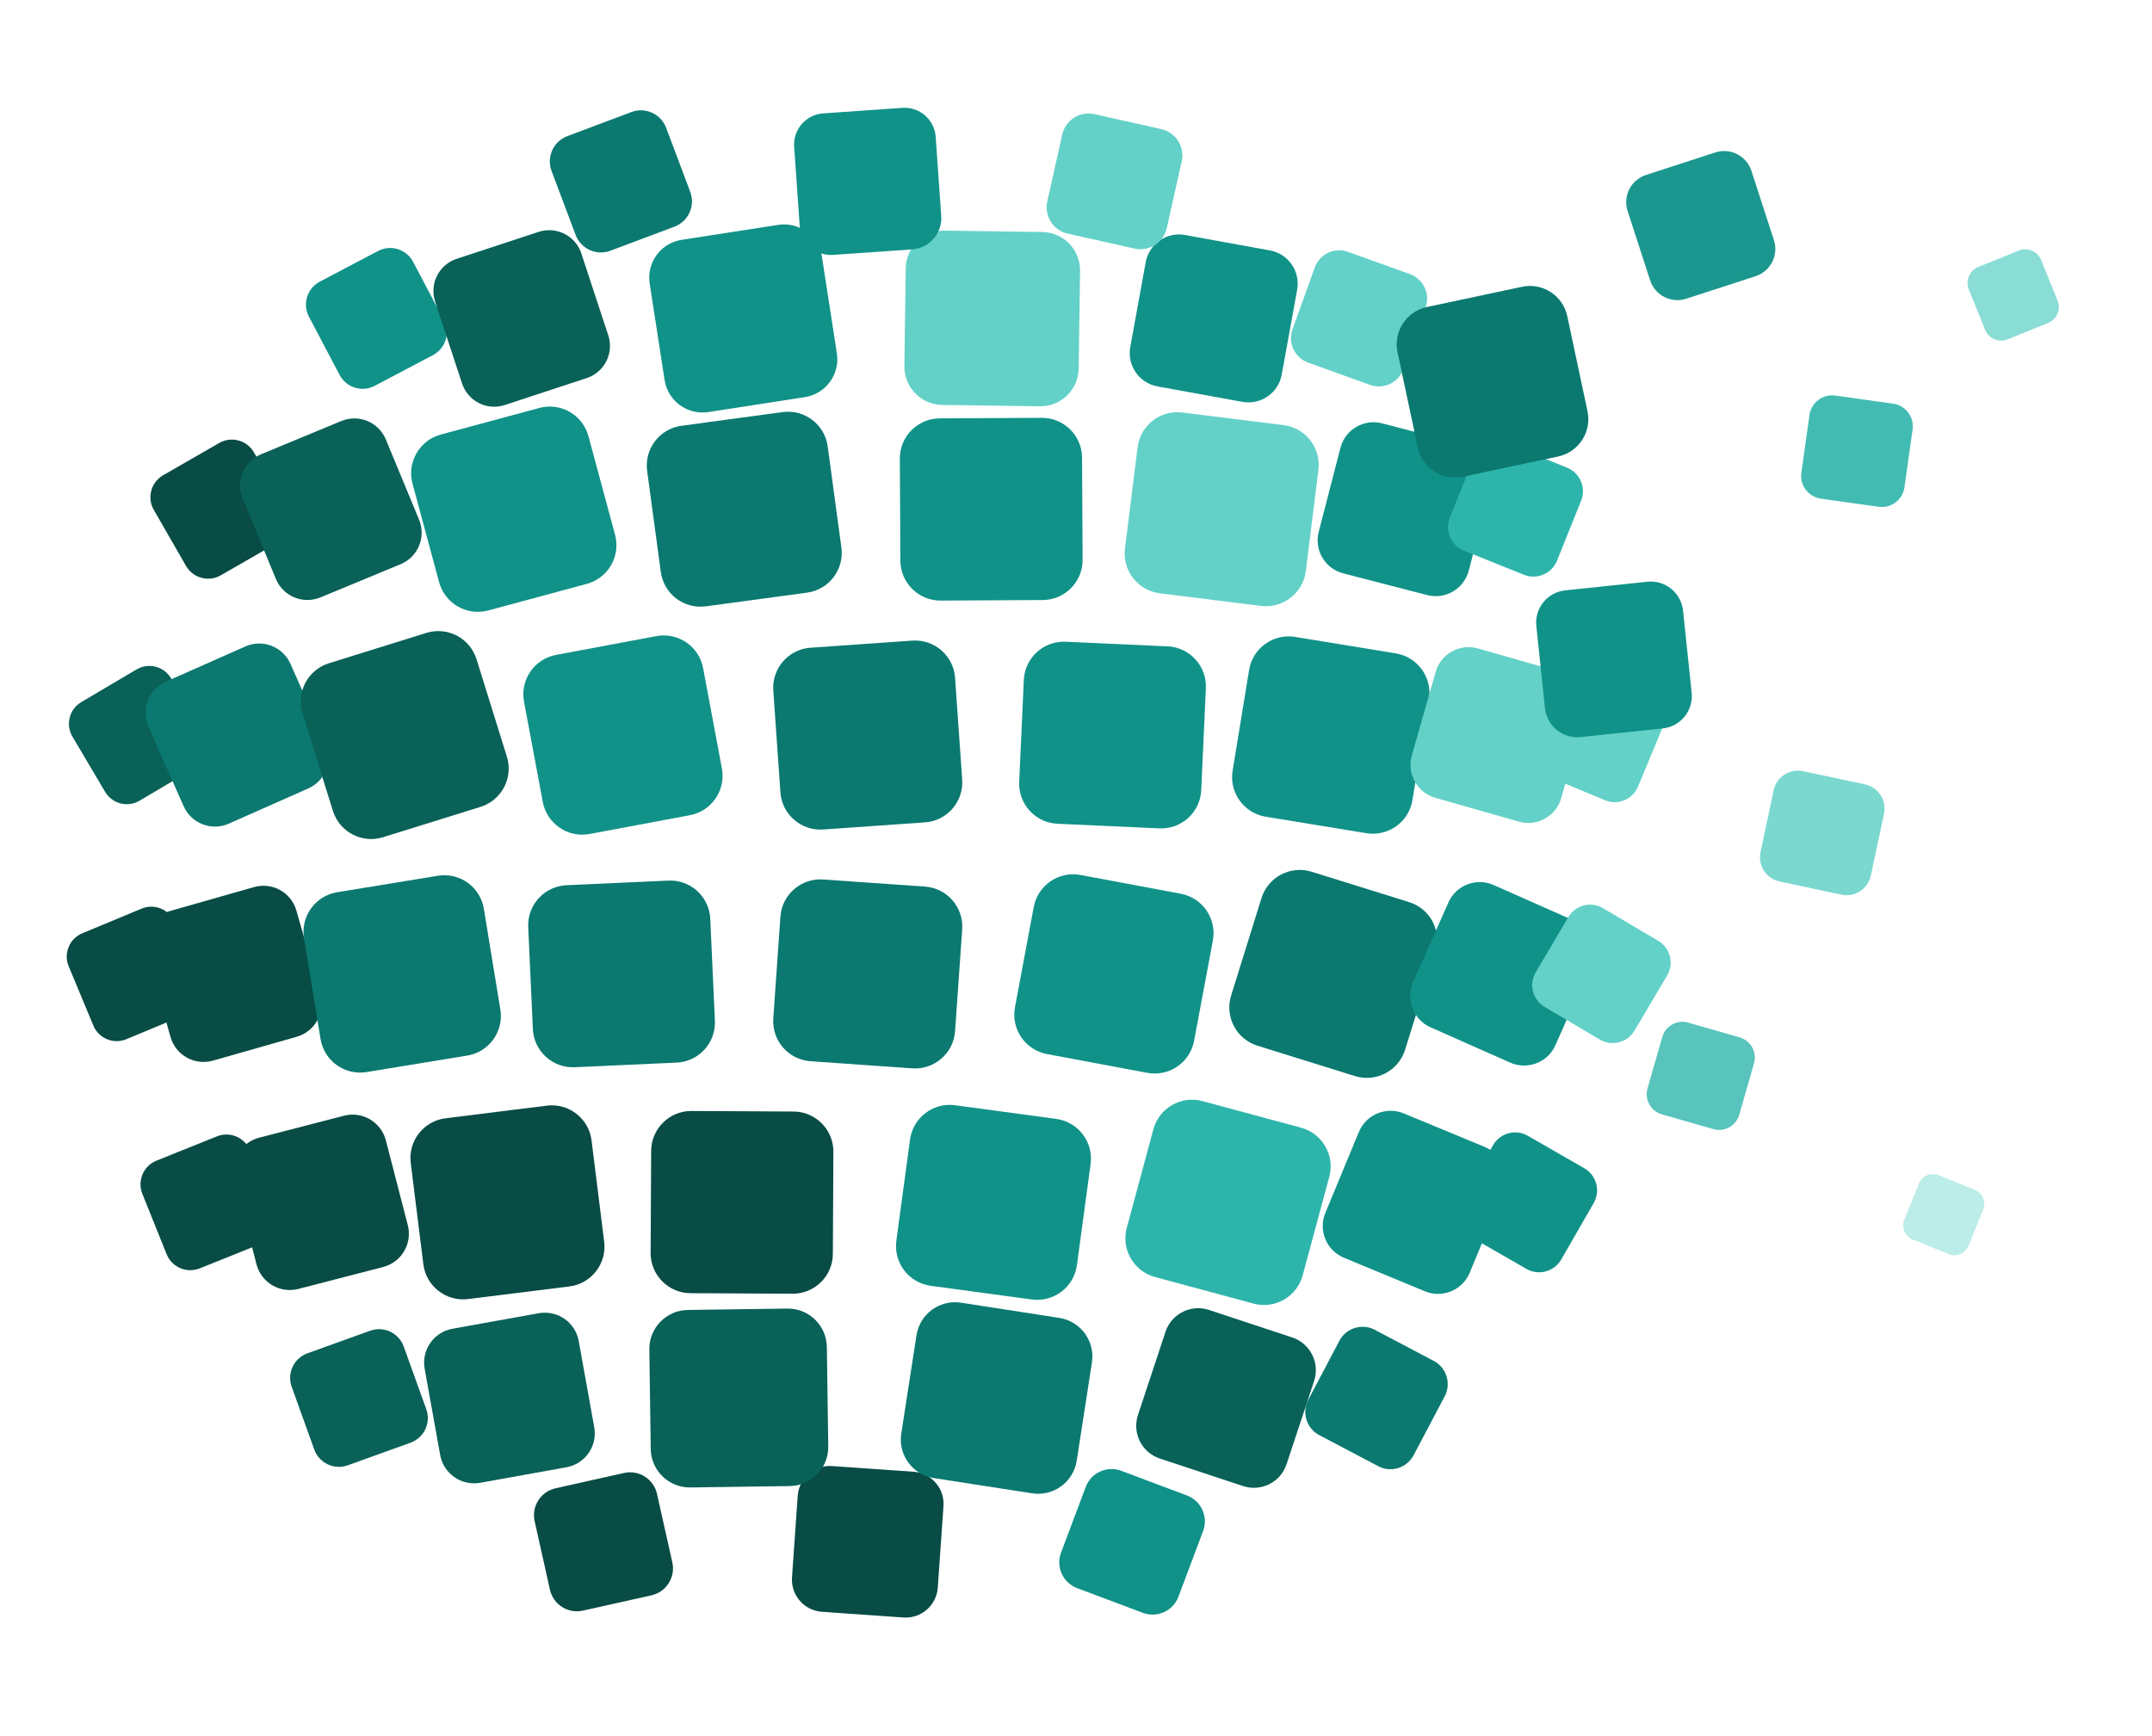
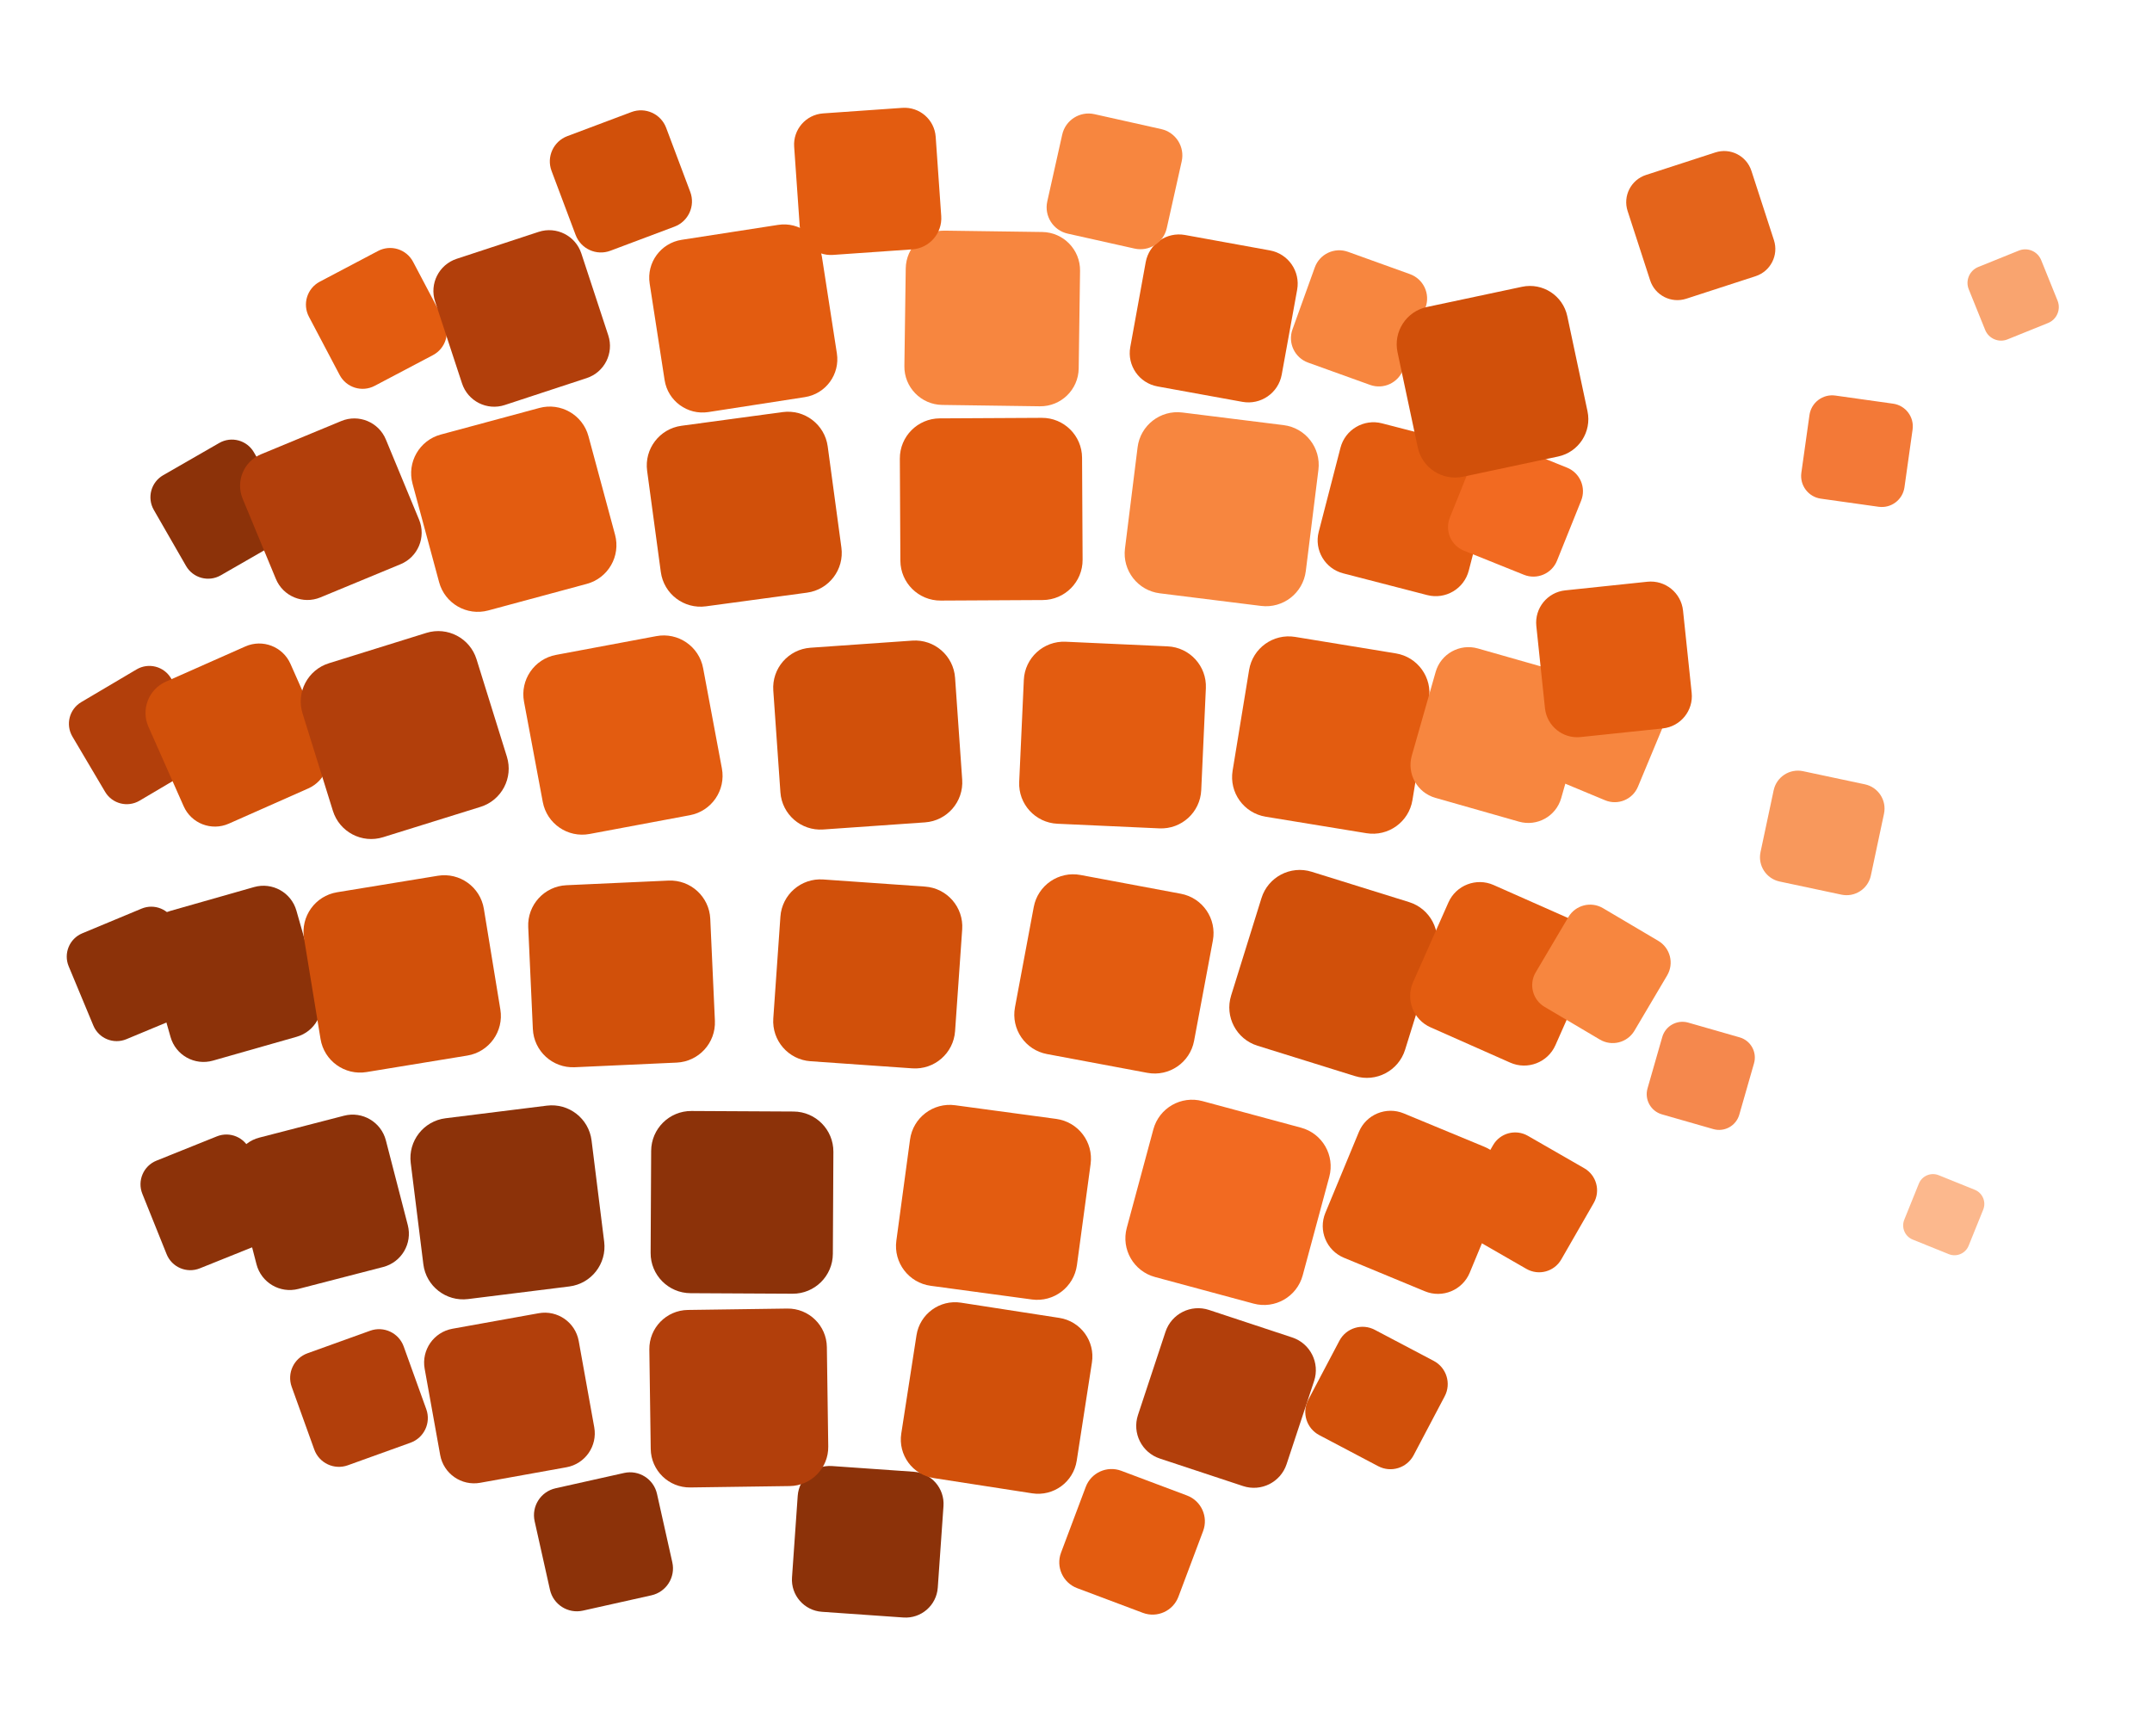
<svg xmlns="http://www.w3.org/2000/svg" viewBox="0 0 248 200" role="img" aria-hidden="true">
-   <rect x="62.32" y="170.48" width="14.45" height="14.45" rx="3.18" fill="#084c45" transform="rotate(-12.6 69.54 177.70)" />
-   <rect x="91.58" y="169.28" width="16.84" height="16.84" rx="3.71" fill="#084c45" transform="rotate(4.0 100.00 177.70)" />
-   <rect x="123.24" y="170.48" width="14.45" height="14.45" rx="3.18" fill="#109289" transform="rotate(20.6 130.46 177.70)" />
-   <rect x="34.51" y="154.27" width="13.72" height="13.72" rx="3.02" fill="#096158" transform="rotate(-19.8 41.37 161.13)" />
-   <rect x="49.69" y="152.11" width="18.04" height="18.04" rx="3.97" fill="#096158" transform="rotate(-10.2 58.71 161.13)" />
-   <rect x="74.91" y="150.90" width="20.46" height="20.46" rx="4.50" fill="#096158" transform="rotate(-0.8 85.15 161.13)" />
-   <rect x="104.62" y="150.90" width="20.46" height="20.46" rx="4.50" fill="#0b7970" transform="rotate(8.8 114.85 161.13)" />
-   <rect x="132.27" y="152.11" width="18.04" height="18.04" rx="3.97" fill="#096158" transform="rotate(18.3 141.29 161.13)" />
-   <rect x="151.77" y="154.27" width="13.72" height="13.72" rx="3.02" fill="#0b7970" transform="rotate(27.8 158.63 161.13)" />
-   <rect x="17.32" y="131.89" width="13.38" height="13.38" rx="2.94" fill="#084c45" transform="rotate(-21.9 24.01 138.58)" />
-   <rect x="28.01" y="129.57" width="18.01" height="18.01" rx="3.96" fill="#084c45" transform="rotate(-14.5 37.02 138.58)" />
-   <rect x="47.98" y="128.08" width="21.00" height="21.00" rx="4.62" fill="#084c45" transform="rotate(-7.1 58.48 138.58)" />
-   <rect x="75.01" y="128.08" width="21.00" height="21.00" rx="4.62" fill="#084c45" transform="rotate(0.3 85.51 138.58)" />
-   <rect x="103.99" y="128.08" width="21.00" height="21.00" rx="4.62" fill="#109289" transform="rotate(7.7 114.49 138.58)" />
-   <rect x="131.02" y="128.08" width="21.00" height="21.00" rx="4.62" fill="#2eb5ab" transform="rotate(15.1 141.52 138.58)" />
-   <rect x="153.98" y="129.57" width="18.01" height="18.01" rx="3.96" fill="#109289" transform="rotate(22.5 162.98 138.58)" />
-   <rect x="169.30" y="131.89" width="13.38" height="13.38" rx="2.94" fill="#109289" transform="rotate(29.9 175.99 138.58)" />
-   <rect x="8.83" y="105.64" width="13.22" height="13.22" rx="2.91" fill="#084c45" transform="rotate(-22.6 15.44 112.25)" />
-   <rect x="17.94" y="103.27" width="17.94" height="17.94" rx="3.95" fill="#084c45" transform="rotate(-15.9 26.92 112.25)" />
-   <rect x="35.85" y="101.75" width="21.00" height="21.00" rx="4.62" fill="#0b7970" transform="rotate(-9.3 46.35 112.25)" />
-   <rect x="61.13" y="101.75" width="21.00" height="21.00" rx="4.62" fill="#0b7970" transform="rotate(-2.6 71.63 112.25)" />
-   <rect x="89.50" y="101.75" width="21.00" height="21.00" rx="4.62" fill="#0b7970" transform="rotate(4.0 100.00 112.25)" />
-   <rect x="117.87" y="101.75" width="21.00" height="21.00" rx="4.62" fill="#109289" transform="rotate(10.6 128.37 112.25)" />
-   <rect x="143.15" y="101.75" width="21.00" height="21.00" rx="4.62" fill="#0b7970" transform="rotate(17.3 153.65 112.25)" />
-   <rect x="164.11" y="103.27" width="17.94" height="17.94" rx="3.95" fill="#109289" transform="rotate(23.9 173.08 112.25)" />
-   <rect x="177.94" y="105.64" width="13.22" height="13.22" rx="2.91" fill="#63d1c7" transform="rotate(30.6 184.56 112.25)" />
-   <rect x="9.31" y="78.12" width="13.20" height="13.20" rx="2.90" fill="#096158" transform="rotate(-30.6 15.91 84.72)" />
-   <rect x="18.37" y="75.77" width="17.90" height="17.90" rx="3.94" fill="#0b7970" transform="rotate(-23.9 27.32 84.72)" />
-   <rect x="36.14" y="74.22" width="21.00" height="21.00" rx="4.62" fill="#096158" transform="rotate(-17.3 46.64 84.72)" />
-   <rect x="61.29" y="74.22" width="21.00" height="21.00" rx="4.62" fill="#109289" transform="rotate(-10.6 71.79 84.72)" />
-   <rect x="89.50" y="74.22" width="21.00" height="21.00" rx="4.62" fill="#0b7970" transform="rotate(-4.0 100.00 84.72)" />
-   <rect x="117.71" y="74.22" width="21.00" height="21.00" rx="4.62" fill="#109289" transform="rotate(2.6 128.21 84.72)" />
-   <rect x="142.86" y="74.22" width="21.00" height="21.00" rx="4.62" fill="#109289" transform="rotate(9.3 153.36 84.72)" />
-   <rect x="163.73" y="75.77" width="17.90" height="17.90" rx="3.94" fill="#63d1c7" transform="rotate(15.9 172.68 84.72)" />
-   <rect x="177.49" y="78.12" width="13.20" height="13.20" rx="2.90" fill="#63d1c7" transform="rotate(22.6 184.09 84.72)" />
-   <rect x="18.70" y="52.03" width="13.31" height="13.31" rx="2.93" fill="#084c45" transform="rotate(-29.9 25.35 58.69)" />
-   <rect x="29.20" y="49.76" width="17.86" height="17.86" rx="3.93" fill="#096158" transform="rotate(-22.5 38.13 58.69)" />
-   <rect x="48.71" y="48.19" width="21.00" height="21.00" rx="4.62" fill="#109289" transform="rotate(-15.1 59.21 58.69)" />
-   <rect x="75.27" y="48.19" width="21.00" height="21.00" rx="4.62" fill="#0b7970" transform="rotate(-7.7 85.77 58.69)" />
-   <rect x="103.73" y="48.19" width="21.00" height="21.00" rx="4.62" fill="#109289" transform="rotate(-0.3 114.23 58.69)" />
-   <rect x="130.29" y="48.19" width="21.00" height="21.00" rx="4.62" fill="#63d1c7" transform="rotate(7.1 140.79 58.69)" />
-   <rect x="152.94" y="49.76" width="17.86" height="17.86" rx="3.93" fill="#109289" transform="rotate(14.5 161.87 58.69)" />
-   <rect x="167.99" y="52.03" width="13.31" height="13.31" rx="2.93" fill="#2eb5ab" transform="rotate(21.9 174.65 58.69)" />
-   <rect x="36.59" y="29.91" width="13.57" height="13.57" rx="2.99" fill="#109289" transform="rotate(-27.8 43.38 36.70)" />
-   <rect x="51.25" y="27.83" width="17.74" height="17.74" rx="3.90" fill="#096158" transform="rotate(-18.2 60.13 36.70)" />
-   <rect x="75.61" y="26.66" width="20.09" height="20.09" rx="4.42" fill="#109289" transform="rotate(-8.8 85.66 36.70)" />
-   <rect x="104.30" y="26.66" width="20.09" height="20.09" rx="4.42" fill="#63d1c7" transform="rotate(0.8 114.34 36.70)" />
-   <rect x="131.00" y="27.83" width="17.74" height="17.74" rx="3.90" fill="#109289" transform="rotate(10.3 139.87 36.70)" />
-   <rect x="149.83" y="29.91" width="13.57" height="13.57" rx="2.99" fill="#63d1c7" transform="rotate(19.8 156.62 36.70)" />
-   <rect x="64.50" y="13.85" width="14.11" height="14.11" rx="3.11" fill="#0b7970" transform="rotate(-20.6 71.56 20.91)" />
-   <rect x="91.82" y="12.73" width="16.35" height="16.35" rx="3.60" fill="#109289" transform="rotate(-4.0 100.00 20.91)" />
-   <rect x="121.38" y="13.85" width="14.11" height="14.11" rx="3.11" fill="#63d1c7" transform="rotate(12.6 128.44 20.91)" />
-   <rect x="162.00" y="34.00" width="20.00" height="20.00" rx="4.40" fill="#0b7970" transform="rotate(-12.0 172.00 44.00)" />
-   <rect x="188.50" y="18.50" width="15.00" height="15.00" rx="3.30" fill="#109289" opacity="0.95" transform="rotate(-18.0 196.00 26.00)" />
-   <rect x="208.00" y="46.00" width="12.00" height="12.00" rx="2.64" fill="#2eb5ab" opacity="0.9" transform="rotate(8.0 214.00 52.00)" />
-   <rect x="177.50" y="67.50" width="17.00" height="17.00" rx="3.74" fill="#109289" transform="rotate(-6.0 186.00 76.00)" />
-   <rect x="203.50" y="89.50" width="13.00" height="13.00" rx="2.86" fill="#63d1c7" opacity="0.85" transform="rotate(12.0 210.00 96.00)" />
-   <rect x="227.50" y="29.50" width="9.00" height="9.00" rx="1.98" fill="#63d1c7" opacity="0.75" transform="rotate(-22.0 232.00 34.00)" />
-   <rect x="190.50" y="118.50" width="11.00" height="11.00" rx="2.42" fill="#2eb5ab" opacity="0.8" transform="rotate(16.0 196.00 124.00)" />
-   <rect x="220.00" y="136.00" width="8.00" height="8.00" rx="1.76" fill="#a0e6de" opacity="0.7" transform="rotate(22.0 224.00 140.00)" />
+   <rect x="62.32" y="170.48" width="14.45" height="14.45" rx="3.18" fill="#8c3209" transform="rotate(-12.6 69.54 177.70)" />
+   <rect x="91.58" y="169.28" width="16.84" height="16.84" rx="3.71" fill="#8c3209" transform="rotate(4.0 100.00 177.70)" />
+   <rect x="123.24" y="170.48" width="14.45" height="14.45" rx="3.18" fill="#e35c10" transform="rotate(20.6 130.46 177.70)" />
+   <rect x="34.51" y="154.27" width="13.72" height="13.72" rx="3.02" fill="#b23f0b" transform="rotate(-19.8 41.37 161.13)" />
+   <rect x="49.69" y="152.11" width="18.04" height="18.04" rx="3.97" fill="#b23f0b" transform="rotate(-10.2 58.71 161.13)" />
+   <rect x="74.91" y="150.90" width="20.46" height="20.46" rx="4.50" fill="#b23f0b" transform="rotate(-0.8 85.15 161.13)" />
+   <rect x="104.62" y="150.90" width="20.46" height="20.46" rx="4.50" fill="#d1500a" transform="rotate(8.8 114.85 161.13)" />
+   <rect x="132.27" y="152.11" width="18.04" height="18.04" rx="3.97" fill="#b23f0b" transform="rotate(18.3 141.29 161.13)" />
+   <rect x="151.77" y="154.27" width="13.72" height="13.72" rx="3.02" fill="#d1500a" transform="rotate(27.8 158.63 161.13)" />
+   <rect x="17.32" y="131.89" width="13.38" height="13.38" rx="2.94" fill="#8c3209" transform="rotate(-21.9 24.01 138.58)" />
+   <rect x="28.01" y="129.57" width="18.01" height="18.01" rx="3.96" fill="#8c3209" transform="rotate(-14.5 37.02 138.58)" />
+   <rect x="47.98" y="128.08" width="21.00" height="21.00" rx="4.62" fill="#8c3209" transform="rotate(-7.1 58.48 138.58)" />
+   <rect x="75.01" y="128.08" width="21.00" height="21.00" rx="4.62" fill="#8c3209" transform="rotate(0.3 85.51 138.58)" />
+   <rect x="103.99" y="128.08" width="21.00" height="21.00" rx="4.62" fill="#e35c10" transform="rotate(7.7 114.49 138.58)" />
+   <rect x="131.02" y="128.08" width="21.00" height="21.00" rx="4.62" fill="#f26a21" transform="rotate(15.1 141.52 138.58)" />
+   <rect x="153.98" y="129.57" width="18.01" height="18.01" rx="3.96" fill="#e35c10" transform="rotate(22.5 162.98 138.58)" />
+   <rect x="169.30" y="131.89" width="13.38" height="13.38" rx="2.94" fill="#e35c10" transform="rotate(29.9 175.99 138.58)" />
+   <rect x="8.83" y="105.64" width="13.22" height="13.22" rx="2.91" fill="#8c3209" transform="rotate(-22.6 15.44 112.25)" />
+   <rect x="17.94" y="103.27" width="17.94" height="17.94" rx="3.95" fill="#8c3209" transform="rotate(-15.9 26.92 112.25)" />
+   <rect x="35.85" y="101.75" width="21.00" height="21.00" rx="4.62" fill="#d1500a" transform="rotate(-9.3 46.35 112.25)" />
+   <rect x="61.13" y="101.75" width="21.00" height="21.00" rx="4.62" fill="#d1500a" transform="rotate(-2.6 71.63 112.25)" />
+   <rect x="89.50" y="101.75" width="21.00" height="21.00" rx="4.62" fill="#d1500a" transform="rotate(4.0 100.00 112.25)" />
+   <rect x="117.87" y="101.75" width="21.00" height="21.00" rx="4.62" fill="#e35c10" transform="rotate(10.6 128.37 112.25)" />
+   <rect x="143.15" y="101.75" width="21.00" height="21.00" rx="4.62" fill="#d1500a" transform="rotate(17.3 153.65 112.25)" />
+   <rect x="164.11" y="103.27" width="17.94" height="17.94" rx="3.95" fill="#e35c10" transform="rotate(23.9 173.08 112.25)" />
+   <rect x="177.94" y="105.64" width="13.22" height="13.22" rx="2.91" fill="#f7863f" transform="rotate(30.6 184.56 112.25)" />
+   <rect x="9.31" y="78.12" width="13.20" height="13.20" rx="2.90" fill="#b23f0b" transform="rotate(-30.6 15.91 84.72)" />
+   <rect x="18.37" y="75.77" width="17.90" height="17.90" rx="3.94" fill="#d1500a" transform="rotate(-23.9 27.32 84.72)" />
+   <rect x="36.14" y="74.22" width="21.00" height="21.00" rx="4.62" fill="#b23f0b" transform="rotate(-17.3 46.64 84.72)" />
+   <rect x="61.29" y="74.22" width="21.00" height="21.00" rx="4.62" fill="#e35c10" transform="rotate(-10.6 71.79 84.72)" />
+   <rect x="89.50" y="74.22" width="21.00" height="21.00" rx="4.62" fill="#d1500a" transform="rotate(-4.0 100.00 84.72)" />
+   <rect x="117.71" y="74.22" width="21.00" height="21.00" rx="4.62" fill="#e35c10" transform="rotate(2.6 128.21 84.72)" />
+   <rect x="142.86" y="74.22" width="21.00" height="21.00" rx="4.62" fill="#e35c10" transform="rotate(9.3 153.36 84.72)" />
+   <rect x="163.73" y="75.77" width="17.90" height="17.90" rx="3.94" fill="#f7863f" transform="rotate(15.9 172.68 84.72)" />
+   <rect x="177.49" y="78.12" width="13.20" height="13.20" rx="2.90" fill="#f7863f" transform="rotate(22.6 184.09 84.72)" />
+   <rect x="18.70" y="52.03" width="13.31" height="13.31" rx="2.93" fill="#8c3209" transform="rotate(-29.9 25.35 58.69)" />
+   <rect x="29.20" y="49.76" width="17.86" height="17.86" rx="3.93" fill="#b23f0b" transform="rotate(-22.5 38.13 58.69)" />
+   <rect x="48.71" y="48.19" width="21.00" height="21.00" rx="4.62" fill="#e35c10" transform="rotate(-15.1 59.21 58.69)" />
+   <rect x="75.27" y="48.19" width="21.00" height="21.00" rx="4.62" fill="#d1500a" transform="rotate(-7.7 85.77 58.69)" />
+   <rect x="103.73" y="48.19" width="21.00" height="21.00" rx="4.62" fill="#e35c10" transform="rotate(-0.3 114.23 58.69)" />
+   <rect x="130.29" y="48.19" width="21.00" height="21.00" rx="4.62" fill="#f7863f" transform="rotate(7.1 140.79 58.69)" />
+   <rect x="152.94" y="49.76" width="17.86" height="17.86" rx="3.93" fill="#e35c10" transform="rotate(14.5 161.87 58.69)" />
+   <rect x="167.99" y="52.03" width="13.31" height="13.31" rx="2.93" fill="#f26a21" transform="rotate(21.9 174.65 58.69)" />
+   <rect x="36.59" y="29.91" width="13.57" height="13.57" rx="2.99" fill="#e35c10" transform="rotate(-27.8 43.38 36.70)" />
+   <rect x="51.25" y="27.83" width="17.74" height="17.74" rx="3.90" fill="#b23f0b" transform="rotate(-18.2 60.13 36.70)" />
+   <rect x="75.61" y="26.66" width="20.09" height="20.09" rx="4.42" fill="#e35c10" transform="rotate(-8.8 85.66 36.70)" />
+   <rect x="104.30" y="26.66" width="20.09" height="20.09" rx="4.42" fill="#f7863f" transform="rotate(0.8 114.34 36.70)" />
+   <rect x="131.00" y="27.83" width="17.74" height="17.74" rx="3.90" fill="#e35c10" transform="rotate(10.3 139.87 36.70)" />
+   <rect x="149.83" y="29.91" width="13.57" height="13.57" rx="2.99" fill="#f7863f" transform="rotate(19.8 156.62 36.70)" />
+   <rect x="64.50" y="13.85" width="14.11" height="14.11" rx="3.11" fill="#d1500a" transform="rotate(-20.6 71.56 20.91)" />
+   <rect x="91.82" y="12.73" width="16.35" height="16.35" rx="3.60" fill="#e35c10" transform="rotate(-4.0 100.00 20.91)" />
+   <rect x="121.38" y="13.85" width="14.11" height="14.11" rx="3.11" fill="#f7863f" transform="rotate(12.6 128.44 20.91)" />
+   <rect x="162.00" y="34.00" width="20.00" height="20.00" rx="4.40" fill="#d1500a" transform="rotate(-12.0 172.00 44.00)" />
+   <rect x="188.50" y="18.50" width="15.00" height="15.00" rx="3.30" fill="#e35c10" opacity="0.95" transform="rotate(-18.0 196.00 26.00)" />
+   <rect x="208.00" y="46.00" width="12.00" height="12.00" rx="2.64" fill="#f26a21" opacity="0.9" transform="rotate(8.0 214.00 52.00)" />
+   <rect x="177.50" y="67.50" width="17.00" height="17.00" rx="3.74" fill="#e35c10" transform="rotate(-6.0 186.00 76.00)" />
+   <rect x="203.50" y="89.50" width="13.00" height="13.00" rx="2.86" fill="#f7863f" opacity="0.85" transform="rotate(12.0 210.00 96.00)" />
+   <rect x="227.50" y="29.50" width="9.00" height="9.00" rx="1.98" fill="#f7863f" opacity="0.75" transform="rotate(-22.0 232.00 34.00)" />
+   <rect x="190.50" y="118.50" width="11.00" height="11.00" rx="2.42" fill="#f26a21" opacity="0.8" transform="rotate(16.0 196.00 124.00)" />
+   <rect x="220.00" y="136.00" width="8.00" height="8.00" rx="1.76" fill="#fb9a5c" opacity="0.7" transform="rotate(22.0 224.00 140.00)" />
</svg>
